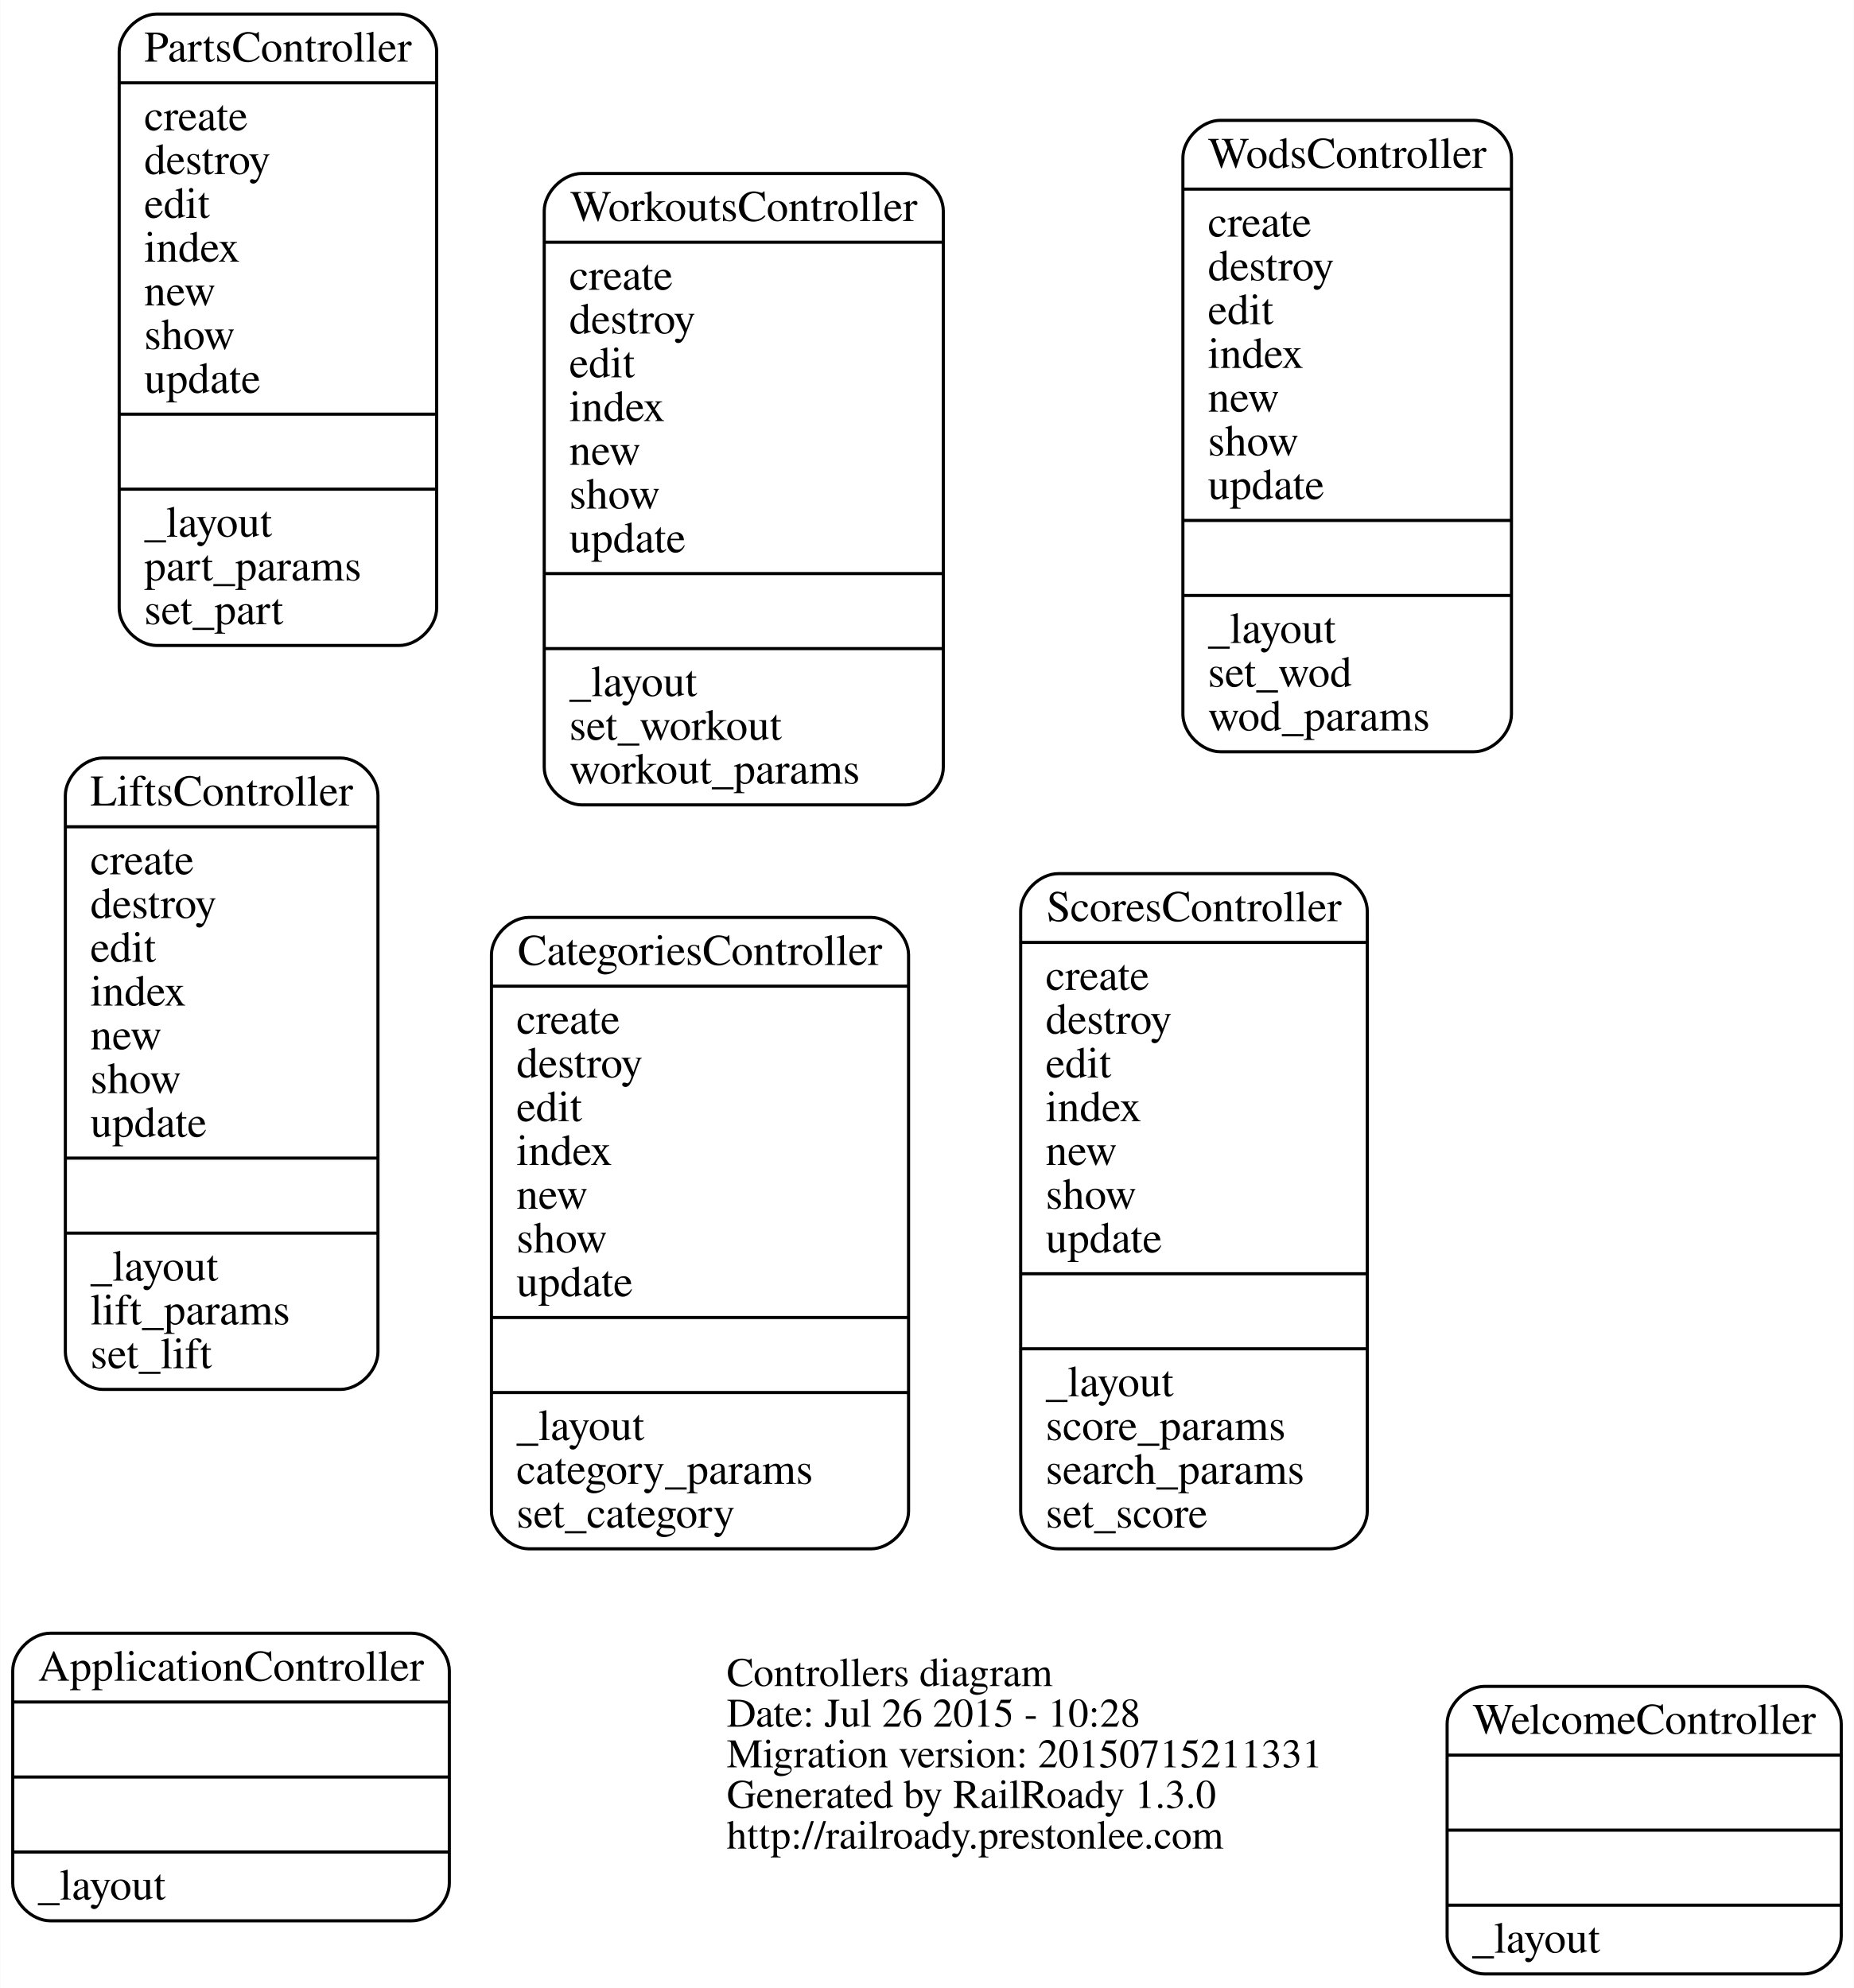
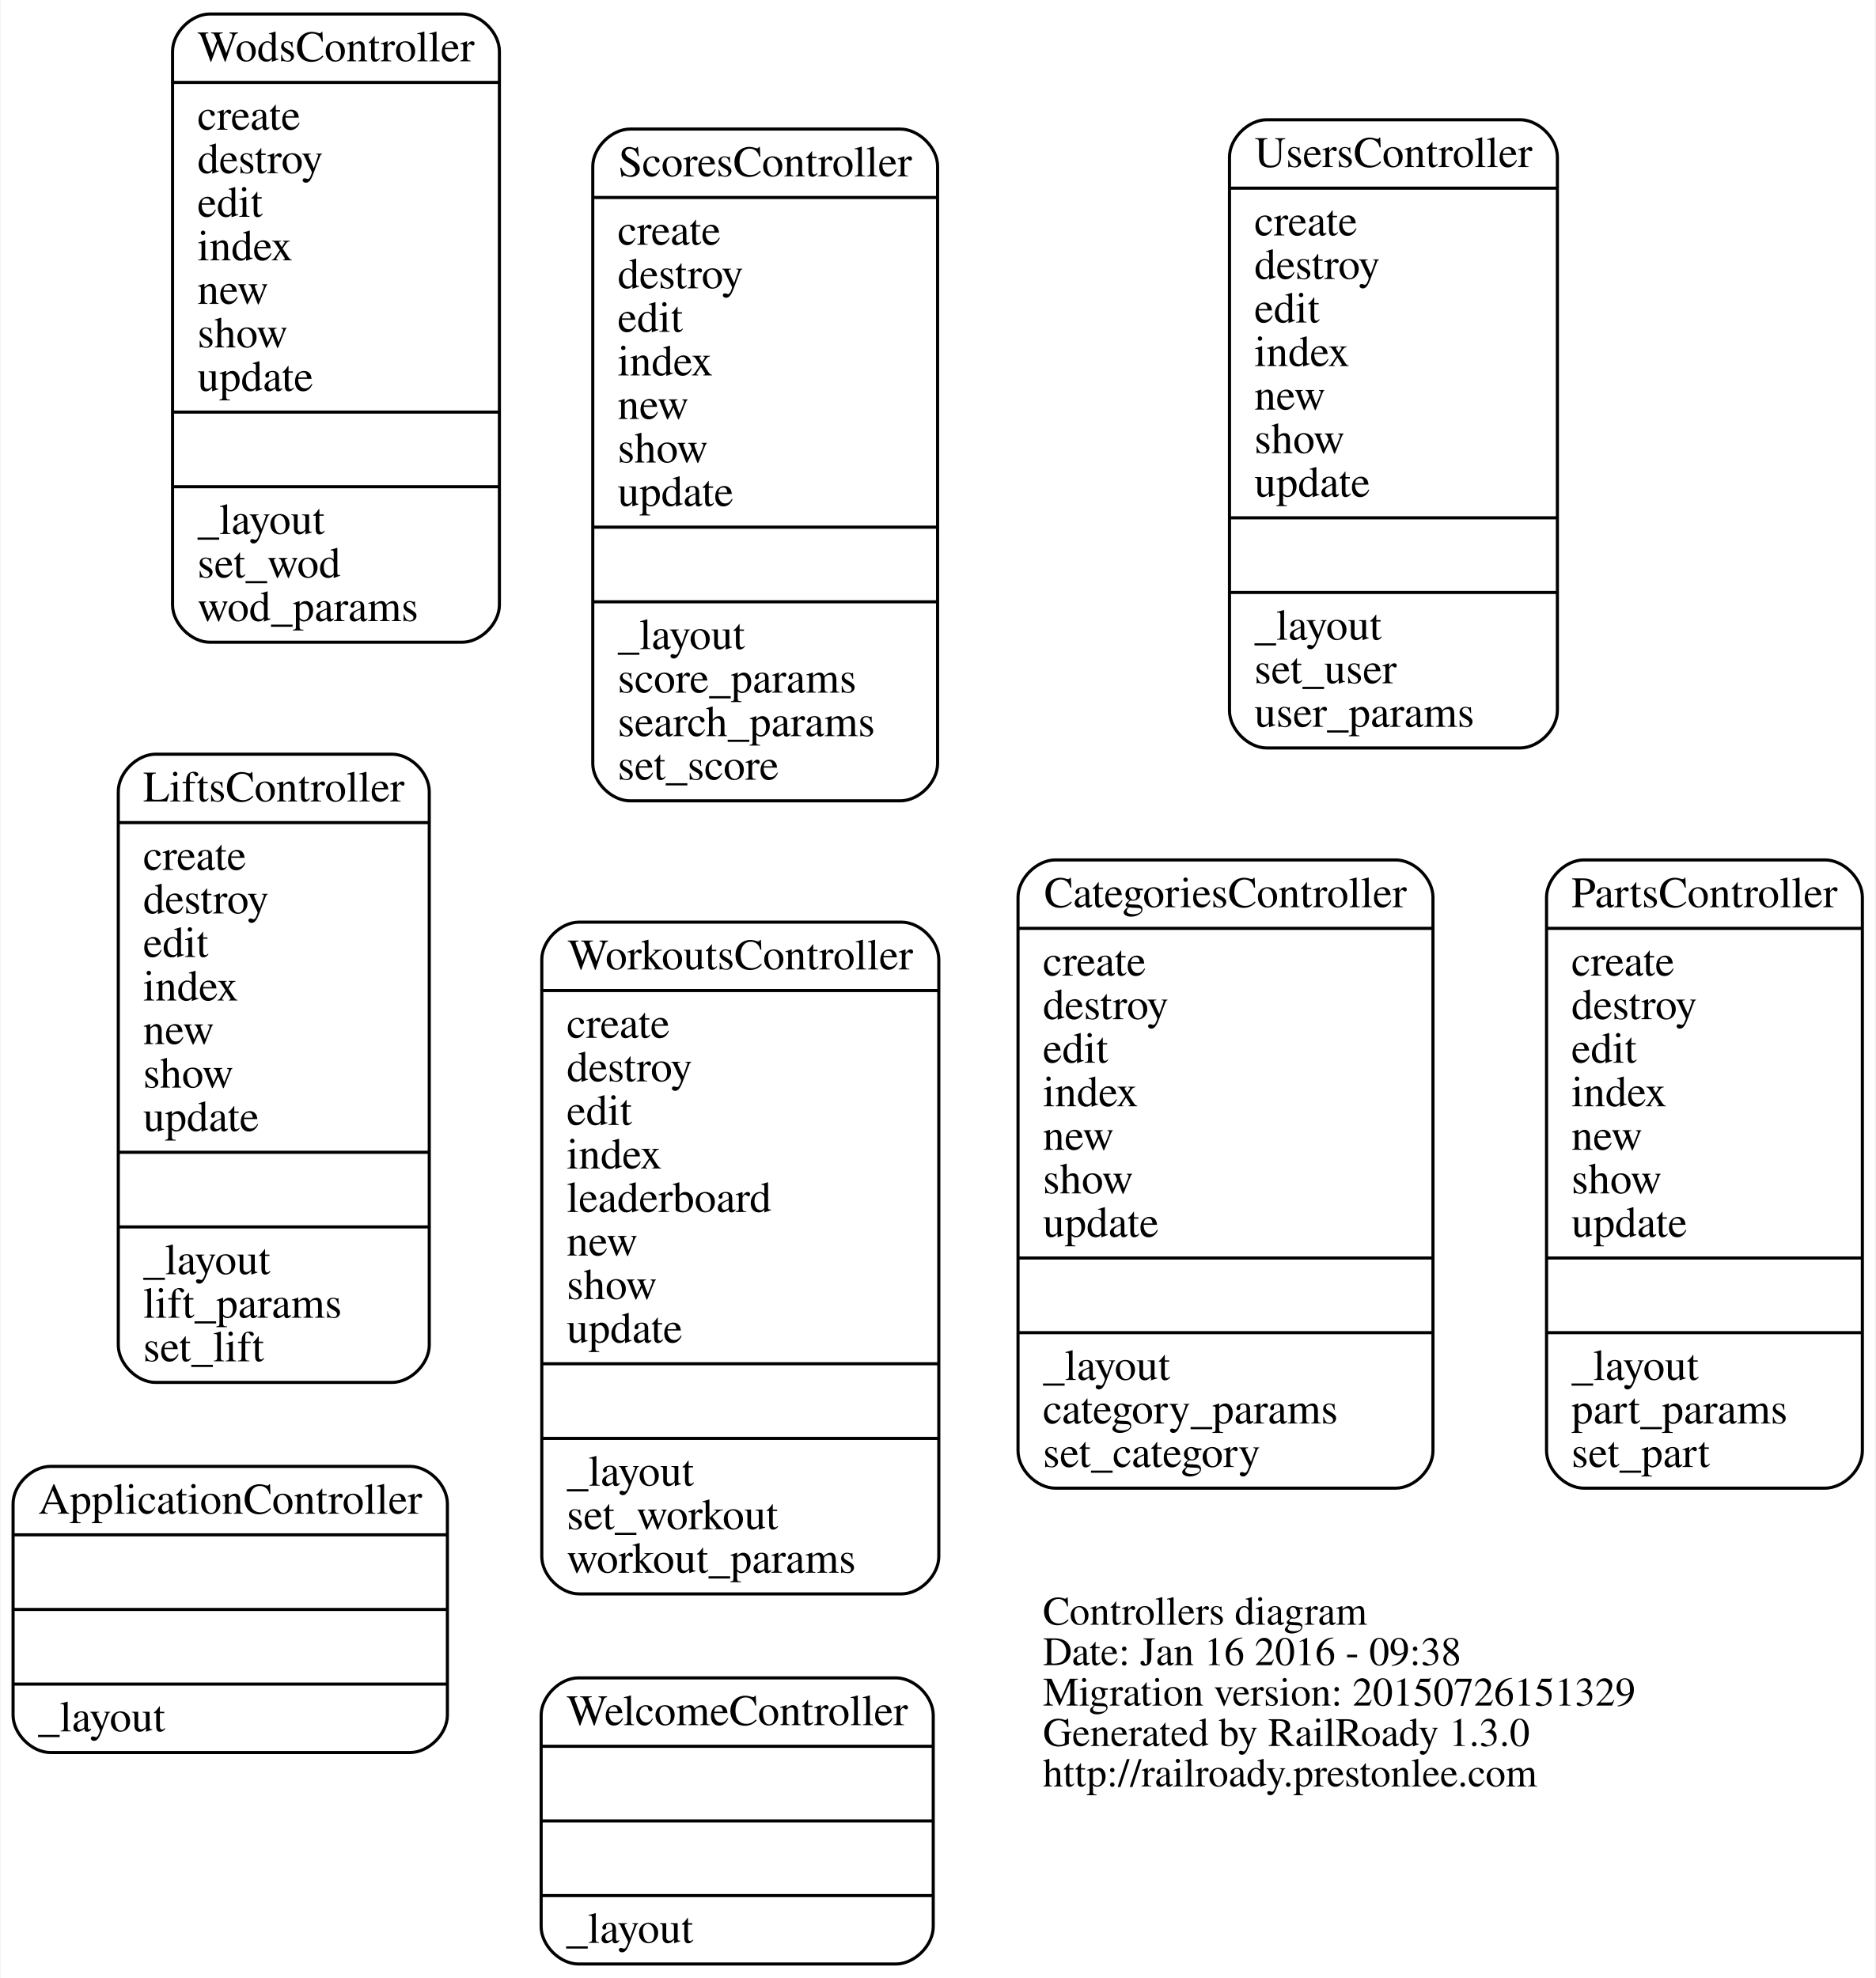
- <svg xmlns="http://www.w3.org/2000/svg" width="593pt" height="636pt" viewBox="0.00 0.00 592.85 636.00">
-   <g id="graph0" class="graph" transform="scale(1 1) rotate(0) translate(224.821 394.5)">
-     <polygon fill="white" stroke="none" points="-224.821,241.5 -224.821,-394.5 368.033,-394.5 368.033,241.5 -224.821,241.5" />
+ <svg xmlns="http://www.w3.org/2000/svg" width="603pt" height="636pt" viewBox="0.00 0.00 602.59 636.00">
+   <g id="graph0" class="graph" transform="scale(1 1) rotate(0) translate(241.821 394.5)">
+     <polygon fill="white" stroke="none" points="-241.821,241.5 -241.821,-394.5 360.772,-394.5 360.772,241.5 -241.821,241.5" />
    <g id="node1" class="node">
-       <text text-anchor="start" x="7.55" y="144.9" font-family="Times,serif" font-size="13.00">Controllers diagram</text>
-       <text text-anchor="start" x="7.55" y="157.9" font-family="Times,serif" font-size="13.00">Date: Jul 26 2015 - 10:28</text>
-       <text text-anchor="start" x="7.55" y="170.9" font-family="Times,serif" font-size="13.00">Migration version: 20150715211331</text>
-       <text text-anchor="start" x="7.55" y="183.9" font-family="Times,serif" font-size="13.00">Generated by RailRoady 1.3.0</text>
-       <text text-anchor="start" x="7.55" y="196.9" font-family="Times,serif" font-size="13.00">http://railroady.prestonlee.com</text>
+       <text text-anchor="start" x="93.312" y="127.9" font-family="Times,serif" font-size="13.00">Controllers diagram</text>
+       <text text-anchor="start" x="93.312" y="140.9" font-family="Times,serif" font-size="13.00">Date: Jan 16 2016 - 09:38</text>
+       <text text-anchor="start" x="93.312" y="153.9" font-family="Times,serif" font-size="13.00">Migration version: 20150726151329</text>
+       <text text-anchor="start" x="93.312" y="166.9" font-family="Times,serif" font-size="13.00">Generated by RailRoady 1.3.0</text>
+       <text text-anchor="start" x="93.312" y="179.9" font-family="Times,serif" font-size="13.00">http://railroady.prestonlee.com</text>
    </g>
    <g id="node2" class="node">
-       <path fill="none" stroke="black" d="M-208.821,220C-208.821,220 -93.179,220 -93.179,220 -87.179,220 -81.179,214 -81.179,208 -81.179,208 -81.179,140 -81.179,140 -81.179,134 -87.179,128 -93.179,128 -93.179,128 -208.821,128 -208.821,128 -214.821,128 -220.821,134 -220.821,140 -220.821,140 -220.821,208 -220.821,208 -220.821,214 -214.821,220 -208.821,220" />
-       <text text-anchor="middle" x="-151" y="143.2" font-family="Times,serif" font-size="14.00">ApplicationController</text>
-       <polyline fill="none" stroke="black" points="-220.821,150 -81.179,150 " />
-       <polyline fill="none" stroke="black" points="-220.821,174 -81.179,174 " />
-       <polyline fill="none" stroke="black" points="-220.821,198 -81.179,198 " />
-       <text text-anchor="start" x="-212.821" y="213.2" font-family="Times,serif" font-size="14.00">_layout</text>
+       <path fill="none" stroke="black" d="M-225.821,169C-225.821,169 -110.179,169 -110.179,169 -104.179,169 -98.179,163 -98.179,157 -98.179,157 -98.179,89 -98.179,89 -98.179,83 -104.179,77 -110.179,77 -110.179,77 -225.821,77 -225.821,77 -231.821,77 -237.821,83 -237.821,89 -237.821,89 -237.821,157 -237.821,157 -237.821,163 -231.821,169 -225.821,169" />
+       <text text-anchor="middle" x="-168" y="92.2" font-family="Times,serif" font-size="14.00">ApplicationController</text>
+       <polyline fill="none" stroke="black" points="-237.821,99 -98.179,99 " />
+       <polyline fill="none" stroke="black" points="-237.821,123 -98.179,123 " />
+       <polyline fill="none" stroke="black" points="-237.821,147 -98.179,147 " />
+       <text text-anchor="start" x="-229.821" y="162.2" font-family="Times,serif" font-size="14.00">_layout</text>
    </g>
    <g id="node3" class="node">
-       <path fill="none" stroke="black" d="M-55.707,101C-55.707,101 53.707,101 53.707,101 59.707,101 65.707,95 65.707,89 65.707,89 65.707,-89 65.707,-89 65.707,-95 59.707,-101 53.707,-101 53.707,-101 -55.707,-101 -55.707,-101 -61.707,-101 -67.707,-95 -67.707,-89 -67.707,-89 -67.707,89 -67.707,89 -67.707,95 -61.707,101 -55.707,101" />
-       <text text-anchor="middle" x="-1" y="-85.8" font-family="Times,serif" font-size="14.00">CategoriesController</text>
-       <polyline fill="none" stroke="black" points="-67.707,-79 65.707,-79 " />
-       <text text-anchor="start" x="-59.707" y="-63.8" font-family="Times,serif" font-size="14.00">create</text>
-       <text text-anchor="start" x="-59.707" y="-49.8" font-family="Times,serif" font-size="14.00">destroy</text>
-       <text text-anchor="start" x="-59.707" y="-35.8" font-family="Times,serif" font-size="14.00">edit</text>
-       <text text-anchor="start" x="-59.707" y="-21.8" font-family="Times,serif" font-size="14.00">index</text>
-       <text text-anchor="start" x="-59.707" y="-7.8" font-family="Times,serif" font-size="14.00">new</text>
-       <text text-anchor="start" x="-59.707" y="6.2" font-family="Times,serif" font-size="14.00">show</text>
-       <text text-anchor="start" x="-59.707" y="20.2" font-family="Times,serif" font-size="14.00">update</text>
-       <polyline fill="none" stroke="black" points="-67.707,27 65.707,27 " />
-       <polyline fill="none" stroke="black" points="-67.707,51 65.707,51 " />
-       <text text-anchor="start" x="-59.707" y="66.2" font-family="Times,serif" font-size="14.00">_layout</text>
-       <text text-anchor="start" x="-59.707" y="80.2" font-family="Times,serif" font-size="14.00">category_params</text>
-       <text text-anchor="start" x="-59.707" y="94.2" font-family="Times,serif" font-size="14.00">set_category</text>
+       <path fill="none" stroke="black" d="M97.293,84C97.293,84 206.707,84 206.707,84 212.707,84 218.707,78 218.707,72 218.707,72 218.707,-106 218.707,-106 218.707,-112 212.707,-118 206.707,-118 206.707,-118 97.293,-118 97.293,-118 91.293,-118 85.293,-112 85.293,-106 85.293,-106 85.293,72 85.293,72 85.293,78 91.293,84 97.293,84" />
+       <text text-anchor="middle" x="152" y="-102.8" font-family="Times,serif" font-size="14.00">CategoriesController</text>
+       <polyline fill="none" stroke="black" points="85.293,-96 218.707,-96 " />
+       <text text-anchor="start" x="93.293" y="-80.8" font-family="Times,serif" font-size="14.00">create</text>
+       <text text-anchor="start" x="93.293" y="-66.8" font-family="Times,serif" font-size="14.00">destroy</text>
+       <text text-anchor="start" x="93.293" y="-52.8" font-family="Times,serif" font-size="14.00">edit</text>
+       <text text-anchor="start" x="93.293" y="-38.8" font-family="Times,serif" font-size="14.00">index</text>
+       <text text-anchor="start" x="93.293" y="-24.8" font-family="Times,serif" font-size="14.00">new</text>
+       <text text-anchor="start" x="93.293" y="-10.8" font-family="Times,serif" font-size="14.00">show</text>
+       <text text-anchor="start" x="93.293" y="3.2" font-family="Times,serif" font-size="14.00">update</text>
+       <polyline fill="none" stroke="black" points="85.293,10 218.707,10 " />
+       <polyline fill="none" stroke="black" points="85.293,34 218.707,34 " />
+       <text text-anchor="start" x="93.293" y="49.2" font-family="Times,serif" font-size="14.00">_layout</text>
+       <text text-anchor="start" x="93.293" y="63.2" font-family="Times,serif" font-size="14.00">category_params</text>
+       <text text-anchor="start" x="93.293" y="77.2" font-family="Times,serif" font-size="14.00">set_category</text>
    </g>
    <g id="node4" class="node">
      <path fill="none" stroke="black" d="M-191.993,50C-191.993,50 -116.007,50 -116.007,50 -110.007,50 -104.007,44 -104.007,38 -104.007,38 -104.007,-140 -104.007,-140 -104.007,-146 -110.007,-152 -116.007,-152 -116.007,-152 -191.993,-152 -191.993,-152 -197.993,-152 -203.993,-146 -203.993,-140 -203.993,-140 -203.993,38 -203.993,38 -203.993,44 -197.993,50 -191.993,50" />
      <text text-anchor="middle" x="-154" y="-136.8" font-family="Times,serif" font-size="14.00">LiftsController</text>
      <polyline fill="none" stroke="black" points="-203.993,-130 -104.007,-130 " />
      <text text-anchor="start" x="-195.993" y="-114.8" font-family="Times,serif" font-size="14.00">create</text>
      <text text-anchor="start" x="-195.993" y="-100.8" font-family="Times,serif" font-size="14.00">destroy</text>
      <text text-anchor="start" x="-195.993" y="-86.8" font-family="Times,serif" font-size="14.00">edit</text>
      <text text-anchor="start" x="-195.993" y="-72.8" font-family="Times,serif" font-size="14.00">index</text>
      <text text-anchor="start" x="-195.993" y="-58.8" font-family="Times,serif" font-size="14.00">new</text>
      <text text-anchor="start" x="-195.993" y="-44.8" font-family="Times,serif" font-size="14.00">show</text>
      <text text-anchor="start" x="-195.993" y="-30.8" font-family="Times,serif" font-size="14.00">update</text>
      <polyline fill="none" stroke="black" points="-203.993,-24 -104.007,-24 " />
      <polyline fill="none" stroke="black" points="-203.993,-0 -104.007,-0 " />
      <text text-anchor="start" x="-195.993" y="15.2" font-family="Times,serif" font-size="14.00">_layout</text>
      <text text-anchor="start" x="-195.993" y="29.2" font-family="Times,serif" font-size="14.00">lift_params</text>
      <text text-anchor="start" x="-195.993" y="43.2" font-family="Times,serif" font-size="14.00">set_lift</text>
    </g>
    <g id="node5" class="node">
-       <path fill="none" stroke="black" d="M-174.772,-188C-174.772,-188 -97.228,-188 -97.228,-188 -91.228,-188 -85.228,-194 -85.228,-200 -85.228,-200 -85.228,-378 -85.228,-378 -85.228,-384 -91.228,-390 -97.228,-390 -97.228,-390 -174.772,-390 -174.772,-390 -180.772,-390 -186.772,-384 -186.772,-378 -186.772,-378 -186.772,-200 -186.772,-200 -186.772,-194 -180.772,-188 -174.772,-188" />
-       <text text-anchor="middle" x="-136" y="-374.8" font-family="Times,serif" font-size="14.00">PartsController</text>
-       <polyline fill="none" stroke="black" points="-186.772,-368 -85.228,-368 " />
-       <text text-anchor="start" x="-178.772" y="-352.8" font-family="Times,serif" font-size="14.00">create</text>
-       <text text-anchor="start" x="-178.772" y="-338.8" font-family="Times,serif" font-size="14.00">destroy</text>
-       <text text-anchor="start" x="-178.772" y="-324.8" font-family="Times,serif" font-size="14.00">edit</text>
-       <text text-anchor="start" x="-178.772" y="-310.8" font-family="Times,serif" font-size="14.00">index</text>
-       <text text-anchor="start" x="-178.772" y="-296.8" font-family="Times,serif" font-size="14.00">new</text>
-       <text text-anchor="start" x="-178.772" y="-282.8" font-family="Times,serif" font-size="14.00">show</text>
-       <text text-anchor="start" x="-178.772" y="-268.8" font-family="Times,serif" font-size="14.00">update</text>
-       <polyline fill="none" stroke="black" points="-186.772,-262 -85.228,-262 " />
-       <polyline fill="none" stroke="black" points="-186.772,-238 -85.228,-238 " />
-       <text text-anchor="start" x="-178.772" y="-222.8" font-family="Times,serif" font-size="14.00">_layout</text>
-       <text text-anchor="start" x="-178.772" y="-208.8" font-family="Times,serif" font-size="14.00">part_params</text>
-       <text text-anchor="start" x="-178.772" y="-194.8" font-family="Times,serif" font-size="14.00">set_part</text>
+       <path fill="none" stroke="black" d="M267.228,84C267.228,84 344.772,84 344.772,84 350.772,84 356.772,78 356.772,72 356.772,72 356.772,-106 356.772,-106 356.772,-112 350.772,-118 344.772,-118 344.772,-118 267.228,-118 267.228,-118 261.228,-118 255.228,-112 255.228,-106 255.228,-106 255.228,72 255.228,72 255.228,78 261.228,84 267.228,84" />
+       <text text-anchor="middle" x="306" y="-102.8" font-family="Times,serif" font-size="14.00">PartsController</text>
+       <polyline fill="none" stroke="black" points="255.228,-96 356.772,-96 " />
+       <text text-anchor="start" x="263.228" y="-80.8" font-family="Times,serif" font-size="14.00">create</text>
+       <text text-anchor="start" x="263.228" y="-66.8" font-family="Times,serif" font-size="14.00">destroy</text>
+       <text text-anchor="start" x="263.228" y="-52.8" font-family="Times,serif" font-size="14.00">edit</text>
+       <text text-anchor="start" x="263.228" y="-38.8" font-family="Times,serif" font-size="14.00">index</text>
+       <text text-anchor="start" x="263.228" y="-24.8" font-family="Times,serif" font-size="14.00">new</text>
+       <text text-anchor="start" x="263.228" y="-10.8" font-family="Times,serif" font-size="14.00">show</text>
+       <text text-anchor="start" x="263.228" y="3.2" font-family="Times,serif" font-size="14.00">update</text>
+       <polyline fill="none" stroke="black" points="255.228,10 356.772,10 " />
+       <polyline fill="none" stroke="black" points="255.228,34 356.772,34 " />
+       <text text-anchor="start" x="263.228" y="49.2" font-family="Times,serif" font-size="14.00">_layout</text>
+       <text text-anchor="start" x="263.228" y="63.2" font-family="Times,serif" font-size="14.00">part_params</text>
+       <text text-anchor="start" x="263.228" y="77.2" font-family="Times,serif" font-size="14.00">set_part</text>
    </g>
    <g id="node6" class="node">
-       <path fill="none" stroke="black" d="M113.565,101C113.565,101 200.435,101 200.435,101 206.435,101 212.435,95 212.435,89 212.435,89 212.435,-103 212.435,-103 212.435,-109 206.435,-115 200.435,-115 200.435,-115 113.565,-115 113.565,-115 107.565,-115 101.565,-109 101.565,-103 101.565,-103 101.565,89 101.565,89 101.565,95 107.565,101 113.565,101" />
-       <text text-anchor="middle" x="157" y="-99.8" font-family="Times,serif" font-size="14.00">ScoresController</text>
-       <polyline fill="none" stroke="black" points="101.565,-93 212.435,-93 " />
-       <text text-anchor="start" x="109.565" y="-77.8" font-family="Times,serif" font-size="14.00">create</text>
-       <text text-anchor="start" x="109.565" y="-63.8" font-family="Times,serif" font-size="14.00">destroy</text>
-       <text text-anchor="start" x="109.565" y="-49.8" font-family="Times,serif" font-size="14.00">edit</text>
-       <text text-anchor="start" x="109.565" y="-35.8" font-family="Times,serif" font-size="14.00">index</text>
-       <text text-anchor="start" x="109.565" y="-21.8" font-family="Times,serif" font-size="14.00">new</text>
-       <text text-anchor="start" x="109.565" y="-7.8" font-family="Times,serif" font-size="14.00">show</text>
-       <text text-anchor="start" x="109.565" y="6.2" font-family="Times,serif" font-size="14.00">update</text>
-       <polyline fill="none" stroke="black" points="101.565,13 212.435,13 " />
-       <polyline fill="none" stroke="black" points="101.565,37 212.435,37 " />
-       <text text-anchor="start" x="109.565" y="52.2" font-family="Times,serif" font-size="14.00">_layout</text>
-       <text text-anchor="start" x="109.565" y="66.2" font-family="Times,serif" font-size="14.00">score_params</text>
-       <text text-anchor="start" x="109.565" y="80.2" font-family="Times,serif" font-size="14.00">search_params</text>
-       <text text-anchor="start" x="109.565" y="94.2" font-family="Times,serif" font-size="14.00">set_score</text>
+       <path fill="none" stroke="black" d="M-39.435,-137C-39.435,-137 47.435,-137 47.435,-137 53.435,-137 59.435,-143 59.435,-149 59.435,-149 59.435,-341 59.435,-341 59.435,-347 53.435,-353 47.435,-353 47.435,-353 -39.435,-353 -39.435,-353 -45.435,-353 -51.435,-347 -51.435,-341 -51.435,-341 -51.435,-149 -51.435,-149 -51.435,-143 -45.435,-137 -39.435,-137" />
+       <text text-anchor="middle" x="4" y="-337.8" font-family="Times,serif" font-size="14.00">ScoresController</text>
+       <polyline fill="none" stroke="black" points="-51.435,-331 59.435,-331 " />
+       <text text-anchor="start" x="-43.435" y="-315.8" font-family="Times,serif" font-size="14.00">create</text>
+       <text text-anchor="start" x="-43.435" y="-301.8" font-family="Times,serif" font-size="14.00">destroy</text>
+       <text text-anchor="start" x="-43.435" y="-287.8" font-family="Times,serif" font-size="14.00">edit</text>
+       <text text-anchor="start" x="-43.435" y="-273.8" font-family="Times,serif" font-size="14.00">index</text>
+       <text text-anchor="start" x="-43.435" y="-259.8" font-family="Times,serif" font-size="14.00">new</text>
+       <text text-anchor="start" x="-43.435" y="-245.8" font-family="Times,serif" font-size="14.00">show</text>
+       <text text-anchor="start" x="-43.435" y="-231.8" font-family="Times,serif" font-size="14.00">update</text>
+       <polyline fill="none" stroke="black" points="-51.435,-225 59.435,-225 " />
+       <polyline fill="none" stroke="black" points="-51.435,-201 59.435,-201 " />
+       <text text-anchor="start" x="-43.435" y="-185.8" font-family="Times,serif" font-size="14.00">_layout</text>
+       <text text-anchor="start" x="-43.435" y="-171.8" font-family="Times,serif" font-size="14.00">score_params</text>
+       <text text-anchor="start" x="-43.435" y="-157.8" font-family="Times,serif" font-size="14.00">search_params</text>
+       <text text-anchor="start" x="-43.435" y="-143.8" font-family="Times,serif" font-size="14.00">set_score</text>
    </g>
    <g id="node7" class="node">
-       <path fill="none" stroke="black" d="M249.967,237C249.967,237 352.033,237 352.033,237 358.033,237 364.033,231 364.033,225 364.033,225 364.033,157 364.033,157 364.033,151 358.033,145 352.033,145 352.033,145 249.967,145 249.967,145 243.967,145 237.967,151 237.967,157 237.967,157 237.967,225 237.967,225 237.967,231 243.967,237 249.967,237" />
-       <text text-anchor="middle" x="301" y="160.2" font-family="Times,serif" font-size="14.00">WelcomeController</text>
-       <polyline fill="none" stroke="black" points="237.967,167 364.033,167 " />
-       <polyline fill="none" stroke="black" points="237.967,191 364.033,191 " />
-       <polyline fill="none" stroke="black" points="237.967,215 364.033,215 " />
-       <text text-anchor="start" x="245.967" y="230.2" font-family="Times,serif" font-size="14.00">_layout</text>
+       <path fill="none" stroke="black" d="M165.286,-154C165.286,-154 246.714,-154 246.714,-154 252.714,-154 258.714,-160 258.714,-166 258.714,-166 258.714,-344 258.714,-344 258.714,-350 252.714,-356 246.714,-356 246.714,-356 165.286,-356 165.286,-356 159.286,-356 153.286,-350 153.286,-344 153.286,-344 153.286,-166 153.286,-166 153.286,-160 159.286,-154 165.286,-154" />
+       <text text-anchor="middle" x="206" y="-340.8" font-family="Times,serif" font-size="14.00">UsersController</text>
+       <polyline fill="none" stroke="black" points="153.286,-334 258.714,-334 " />
+       <text text-anchor="start" x="161.286" y="-318.8" font-family="Times,serif" font-size="14.00">create</text>
+       <text text-anchor="start" x="161.286" y="-304.8" font-family="Times,serif" font-size="14.00">destroy</text>
+       <text text-anchor="start" x="161.286" y="-290.8" font-family="Times,serif" font-size="14.00">edit</text>
+       <text text-anchor="start" x="161.286" y="-276.8" font-family="Times,serif" font-size="14.00">index</text>
+       <text text-anchor="start" x="161.286" y="-262.8" font-family="Times,serif" font-size="14.00">new</text>
+       <text text-anchor="start" x="161.286" y="-248.8" font-family="Times,serif" font-size="14.00">show</text>
+       <text text-anchor="start" x="161.286" y="-234.8" font-family="Times,serif" font-size="14.00">update</text>
+       <polyline fill="none" stroke="black" points="153.286,-228 258.714,-228 " />
+       <polyline fill="none" stroke="black" points="153.286,-204 258.714,-204 " />
+       <text text-anchor="start" x="161.286" y="-188.8" font-family="Times,serif" font-size="14.00">_layout</text>
+       <text text-anchor="start" x="161.286" y="-174.8" font-family="Times,serif" font-size="14.00">set_user</text>
+       <text text-anchor="start" x="161.286" y="-160.8" font-family="Times,serif" font-size="14.00">user_params</text>
    </g>
    <g id="node8" class="node">
-       <path fill="none" stroke="black" d="M165.454,-154C165.454,-154 246.546,-154 246.546,-154 252.546,-154 258.546,-160 258.546,-166 258.546,-166 258.546,-344 258.546,-344 258.546,-350 252.546,-356 246.546,-356 246.546,-356 165.454,-356 165.454,-356 159.454,-356 153.454,-350 153.454,-344 153.454,-344 153.454,-166 153.454,-166 153.454,-160 159.454,-154 165.454,-154" />
-       <text text-anchor="middle" x="206" y="-340.8" font-family="Times,serif" font-size="14.00">WodsController</text>
-       <polyline fill="none" stroke="black" points="153.454,-334 258.546,-334 " />
-       <text text-anchor="start" x="161.454" y="-318.8" font-family="Times,serif" font-size="14.00">create</text>
-       <text text-anchor="start" x="161.454" y="-304.8" font-family="Times,serif" font-size="14.00">destroy</text>
-       <text text-anchor="start" x="161.454" y="-290.8" font-family="Times,serif" font-size="14.00">edit</text>
-       <text text-anchor="start" x="161.454" y="-276.8" font-family="Times,serif" font-size="14.00">index</text>
-       <text text-anchor="start" x="161.454" y="-262.8" font-family="Times,serif" font-size="14.00">new</text>
-       <text text-anchor="start" x="161.454" y="-248.8" font-family="Times,serif" font-size="14.00">show</text>
-       <text text-anchor="start" x="161.454" y="-234.8" font-family="Times,serif" font-size="14.00">update</text>
-       <polyline fill="none" stroke="black" points="153.454,-228 258.546,-228 " />
-       <polyline fill="none" stroke="black" points="153.454,-204 258.546,-204 " />
-       <text text-anchor="start" x="161.454" y="-188.8" font-family="Times,serif" font-size="14.00">_layout</text>
-       <text text-anchor="start" x="161.454" y="-174.8" font-family="Times,serif" font-size="14.00">set_wod</text>
-       <text text-anchor="start" x="161.454" y="-160.8" font-family="Times,serif" font-size="14.00">wod_params</text>
+       <path fill="none" stroke="black" d="M-56.033,237C-56.033,237 46.033,237 46.033,237 52.033,237 58.033,231 58.033,225 58.033,225 58.033,157 58.033,157 58.033,151 52.033,145 46.033,145 46.033,145 -56.033,145 -56.033,145 -62.033,145 -68.033,151 -68.033,157 -68.033,157 -68.033,225 -68.033,225 -68.033,231 -62.033,237 -56.033,237" />
+       <text text-anchor="middle" x="-5" y="160.2" font-family="Times,serif" font-size="14.00">WelcomeController</text>
+       <polyline fill="none" stroke="black" points="-68.033,167 58.033,167 " />
+       <polyline fill="none" stroke="black" points="-68.033,191 58.033,191 " />
+       <polyline fill="none" stroke="black" points="-68.033,215 58.033,215 " />
+       <text text-anchor="start" x="-60.033" y="230.2" font-family="Times,serif" font-size="14.00">_layout</text>
    </g>
    <g id="node9" class="node">
-       <path fill="none" stroke="black" d="M-38.822,-137C-38.822,-137 64.822,-137 64.822,-137 70.822,-137 76.822,-143 76.822,-149 76.822,-149 76.822,-327 76.822,-327 76.822,-333 70.822,-339 64.822,-339 64.822,-339 -38.822,-339 -38.822,-339 -44.822,-339 -50.822,-333 -50.822,-327 -50.822,-327 -50.822,-149 -50.822,-149 -50.822,-143 -44.822,-137 -38.822,-137" />
-       <text text-anchor="middle" x="13" y="-323.8" font-family="Times,serif" font-size="14.00">WorkoutsController</text>
-       <polyline fill="none" stroke="black" points="-50.822,-317 76.822,-317 " />
-       <text text-anchor="start" x="-42.822" y="-301.8" font-family="Times,serif" font-size="14.00">create</text>
-       <text text-anchor="start" x="-42.822" y="-287.8" font-family="Times,serif" font-size="14.00">destroy</text>
-       <text text-anchor="start" x="-42.822" y="-273.8" font-family="Times,serif" font-size="14.00">edit</text>
-       <text text-anchor="start" x="-42.822" y="-259.8" font-family="Times,serif" font-size="14.00">index</text>
-       <text text-anchor="start" x="-42.822" y="-245.8" font-family="Times,serif" font-size="14.00">new</text>
-       <text text-anchor="start" x="-42.822" y="-231.8" font-family="Times,serif" font-size="14.00">show</text>
-       <text text-anchor="start" x="-42.822" y="-217.8" font-family="Times,serif" font-size="14.00">update</text>
-       <polyline fill="none" stroke="black" points="-50.822,-211 76.822,-211 " />
-       <polyline fill="none" stroke="black" points="-50.822,-187 76.822,-187 " />
-       <text text-anchor="start" x="-42.822" y="-171.8" font-family="Times,serif" font-size="14.00">_layout</text>
-       <text text-anchor="start" x="-42.822" y="-157.8" font-family="Times,serif" font-size="14.00">set_workout</text>
-       <text text-anchor="start" x="-42.822" y="-143.8" font-family="Times,serif" font-size="14.00">workout_params</text>
+       <path fill="none" stroke="black" d="M-174.546,-188C-174.546,-188 -93.454,-188 -93.454,-188 -87.454,-188 -81.454,-194 -81.454,-200 -81.454,-200 -81.454,-378 -81.454,-378 -81.454,-384 -87.454,-390 -93.454,-390 -93.454,-390 -174.546,-390 -174.546,-390 -180.546,-390 -186.546,-384 -186.546,-378 -186.546,-378 -186.546,-200 -186.546,-200 -186.546,-194 -180.546,-188 -174.546,-188" />
+       <text text-anchor="middle" x="-134" y="-374.8" font-family="Times,serif" font-size="14.00">WodsController</text>
+       <polyline fill="none" stroke="black" points="-186.546,-368 -81.454,-368 " />
+       <text text-anchor="start" x="-178.546" y="-352.8" font-family="Times,serif" font-size="14.00">create</text>
+       <text text-anchor="start" x="-178.546" y="-338.8" font-family="Times,serif" font-size="14.00">destroy</text>
+       <text text-anchor="start" x="-178.546" y="-324.8" font-family="Times,serif" font-size="14.00">edit</text>
+       <text text-anchor="start" x="-178.546" y="-310.8" font-family="Times,serif" font-size="14.00">index</text>
+       <text text-anchor="start" x="-178.546" y="-296.8" font-family="Times,serif" font-size="14.00">new</text>
+       <text text-anchor="start" x="-178.546" y="-282.8" font-family="Times,serif" font-size="14.00">show</text>
+       <text text-anchor="start" x="-178.546" y="-268.8" font-family="Times,serif" font-size="14.00">update</text>
+       <polyline fill="none" stroke="black" points="-186.546,-262 -81.454,-262 " />
+       <polyline fill="none" stroke="black" points="-186.546,-238 -81.454,-238 " />
+       <text text-anchor="start" x="-178.546" y="-222.8" font-family="Times,serif" font-size="14.00">_layout</text>
+       <text text-anchor="start" x="-178.546" y="-208.8" font-family="Times,serif" font-size="14.00">set_wod</text>
+       <text text-anchor="start" x="-178.546" y="-194.8" font-family="Times,serif" font-size="14.00">wod_params</text>
+     </g>
+     <g id="node10" class="node">
+       <path fill="none" stroke="black" d="M-55.822,118C-55.822,118 47.822,118 47.822,118 53.822,118 59.822,112 59.822,106 59.822,106 59.822,-86 59.822,-86 59.822,-92 53.822,-98 47.822,-98 47.822,-98 -55.822,-98 -55.822,-98 -61.822,-98 -67.822,-92 -67.822,-86 -67.822,-86 -67.822,106 -67.822,106 -67.822,112 -61.822,118 -55.822,118" />
+       <text text-anchor="middle" x="-4" y="-82.8" font-family="Times,serif" font-size="14.00">WorkoutsController</text>
+       <polyline fill="none" stroke="black" points="-67.822,-76 59.822,-76 " />
+       <text text-anchor="start" x="-59.822" y="-60.8" font-family="Times,serif" font-size="14.00">create</text>
+       <text text-anchor="start" x="-59.822" y="-46.8" font-family="Times,serif" font-size="14.00">destroy</text>
+       <text text-anchor="start" x="-59.822" y="-32.8" font-family="Times,serif" font-size="14.00">edit</text>
+       <text text-anchor="start" x="-59.822" y="-18.8" font-family="Times,serif" font-size="14.00">index</text>
+       <text text-anchor="start" x="-59.822" y="-4.8" font-family="Times,serif" font-size="14.00">leaderboard</text>
+       <text text-anchor="start" x="-59.822" y="9.2" font-family="Times,serif" font-size="14.00">new</text>
+       <text text-anchor="start" x="-59.822" y="23.2" font-family="Times,serif" font-size="14.00">show</text>
+       <text text-anchor="start" x="-59.822" y="37.2" font-family="Times,serif" font-size="14.00">update</text>
+       <polyline fill="none" stroke="black" points="-67.822,44 59.822,44 " />
+       <polyline fill="none" stroke="black" points="-67.822,68 59.822,68 " />
+       <text text-anchor="start" x="-59.822" y="83.2" font-family="Times,serif" font-size="14.00">_layout</text>
+       <text text-anchor="start" x="-59.822" y="97.2" font-family="Times,serif" font-size="14.00">set_workout</text>
+       <text text-anchor="start" x="-59.822" y="111.2" font-family="Times,serif" font-size="14.00">workout_params</text>
    </g>
  </g>
</svg>
